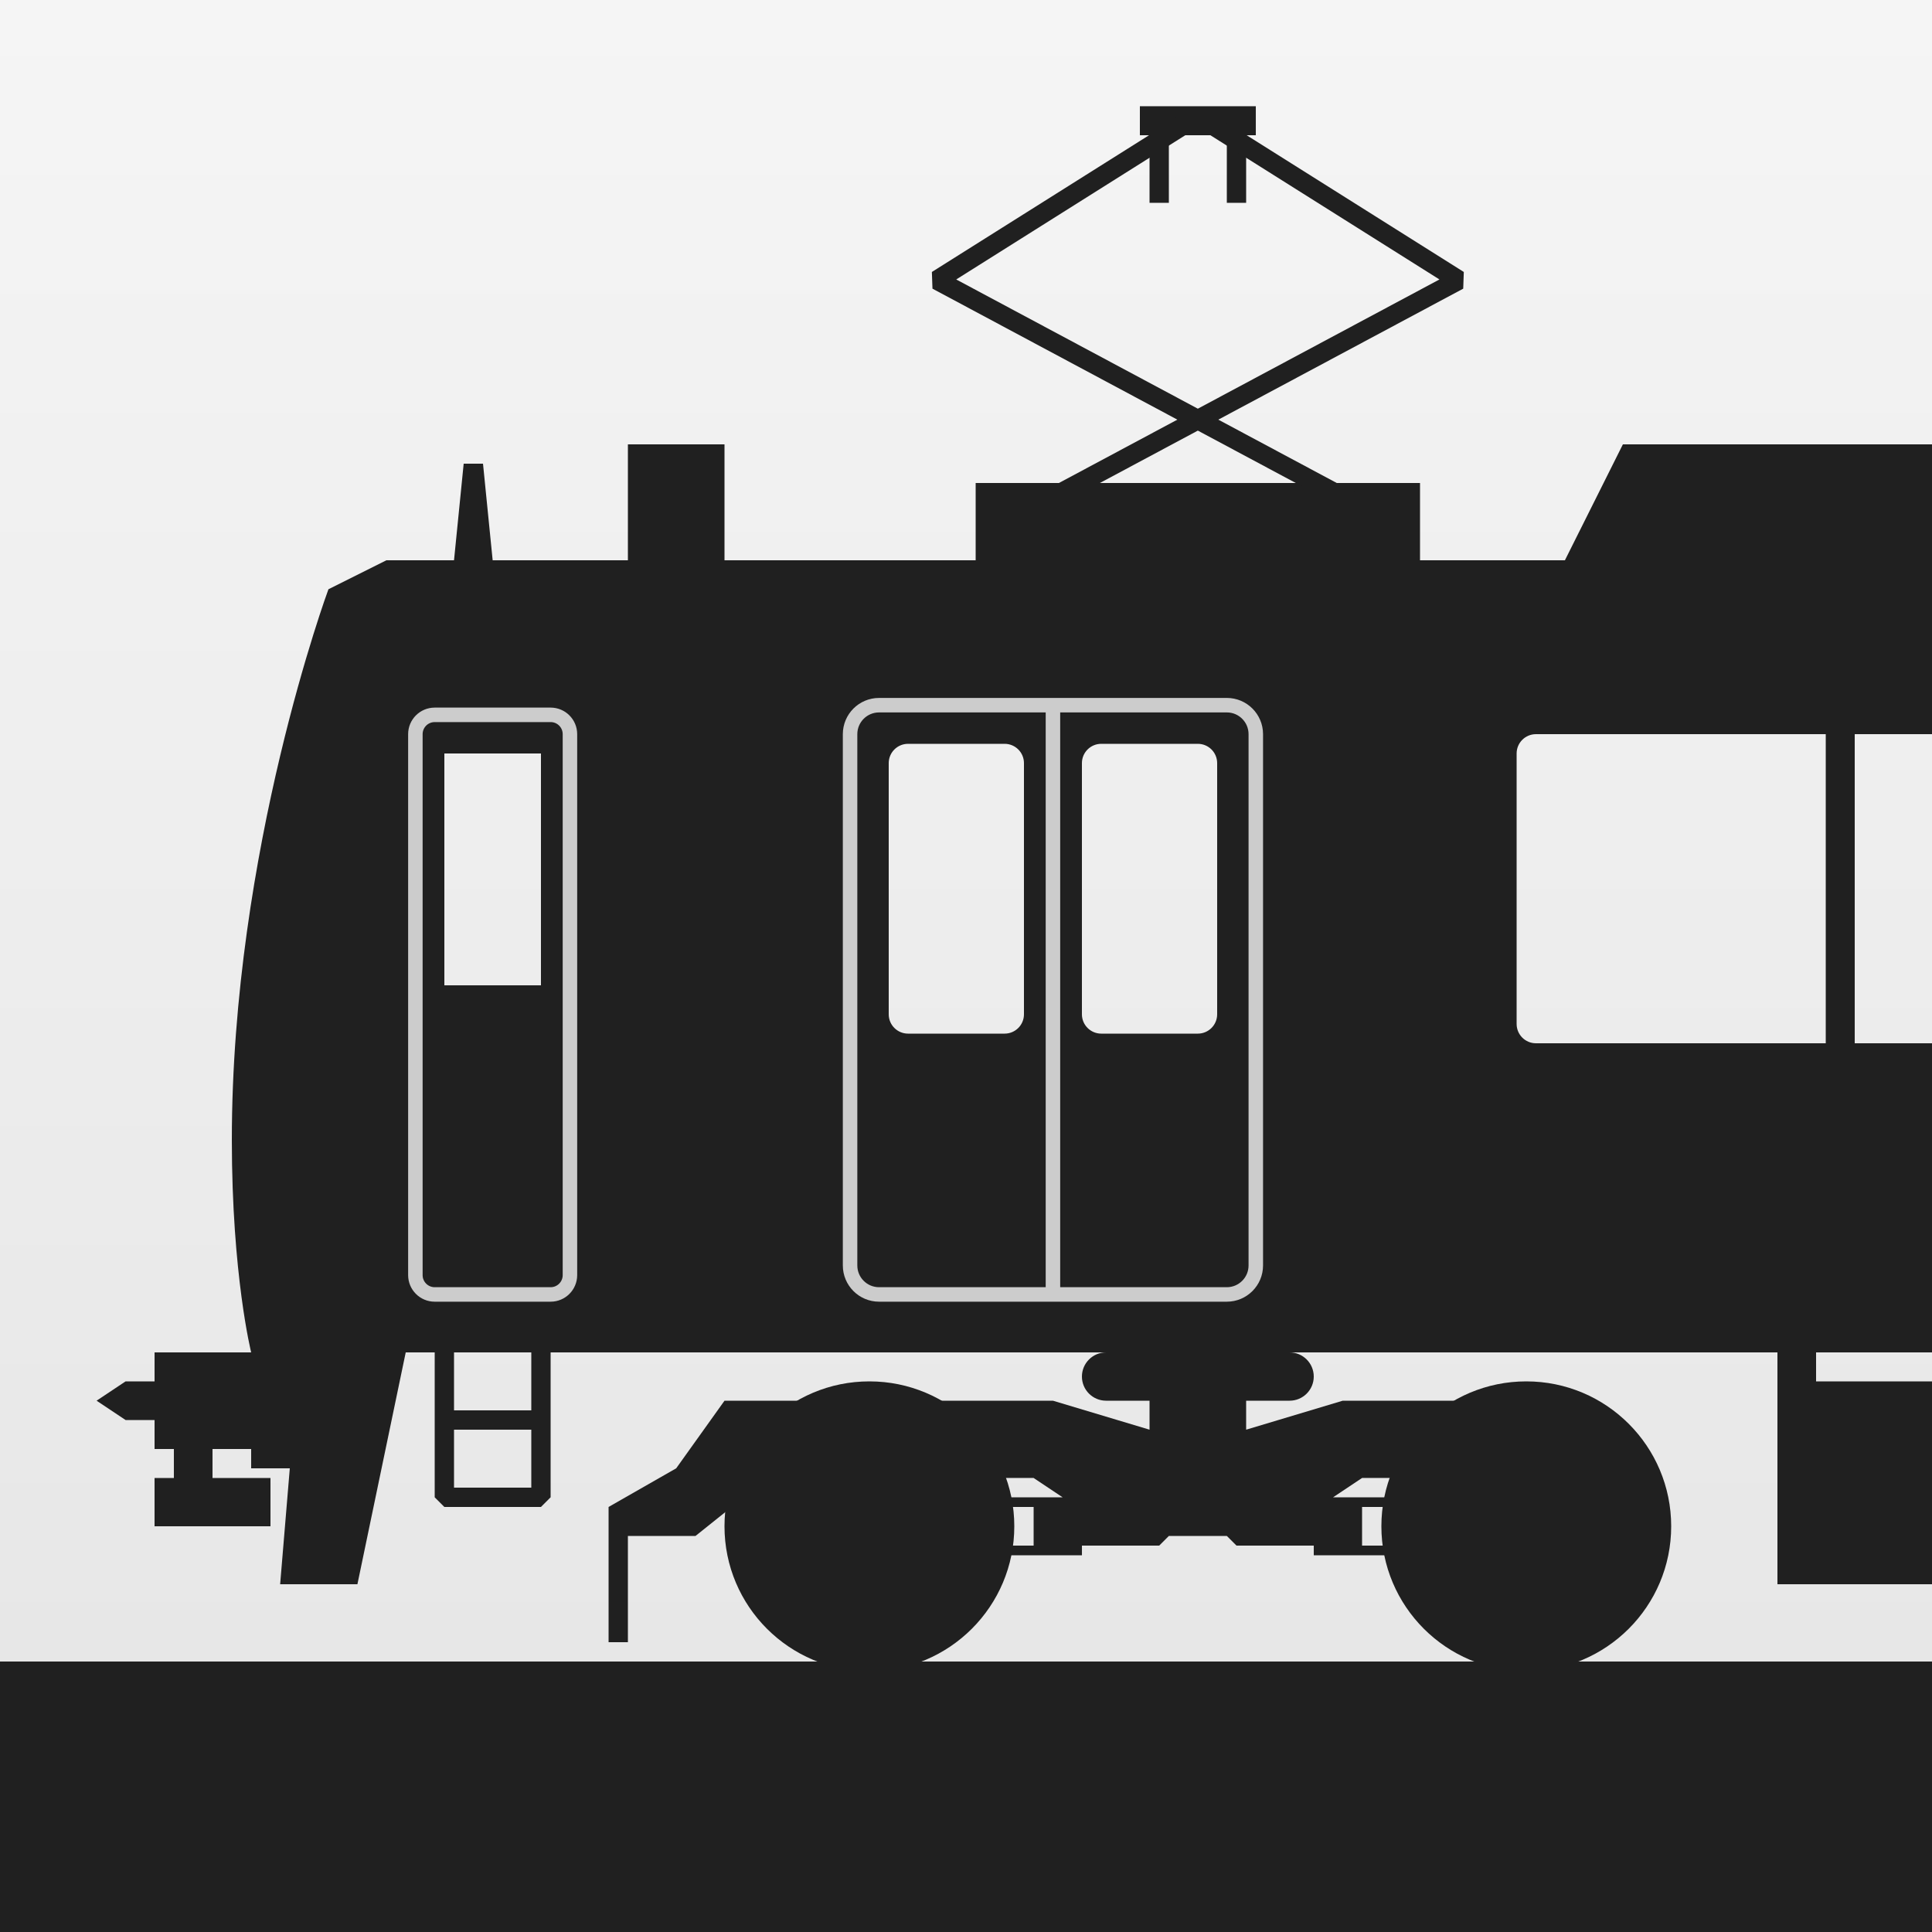
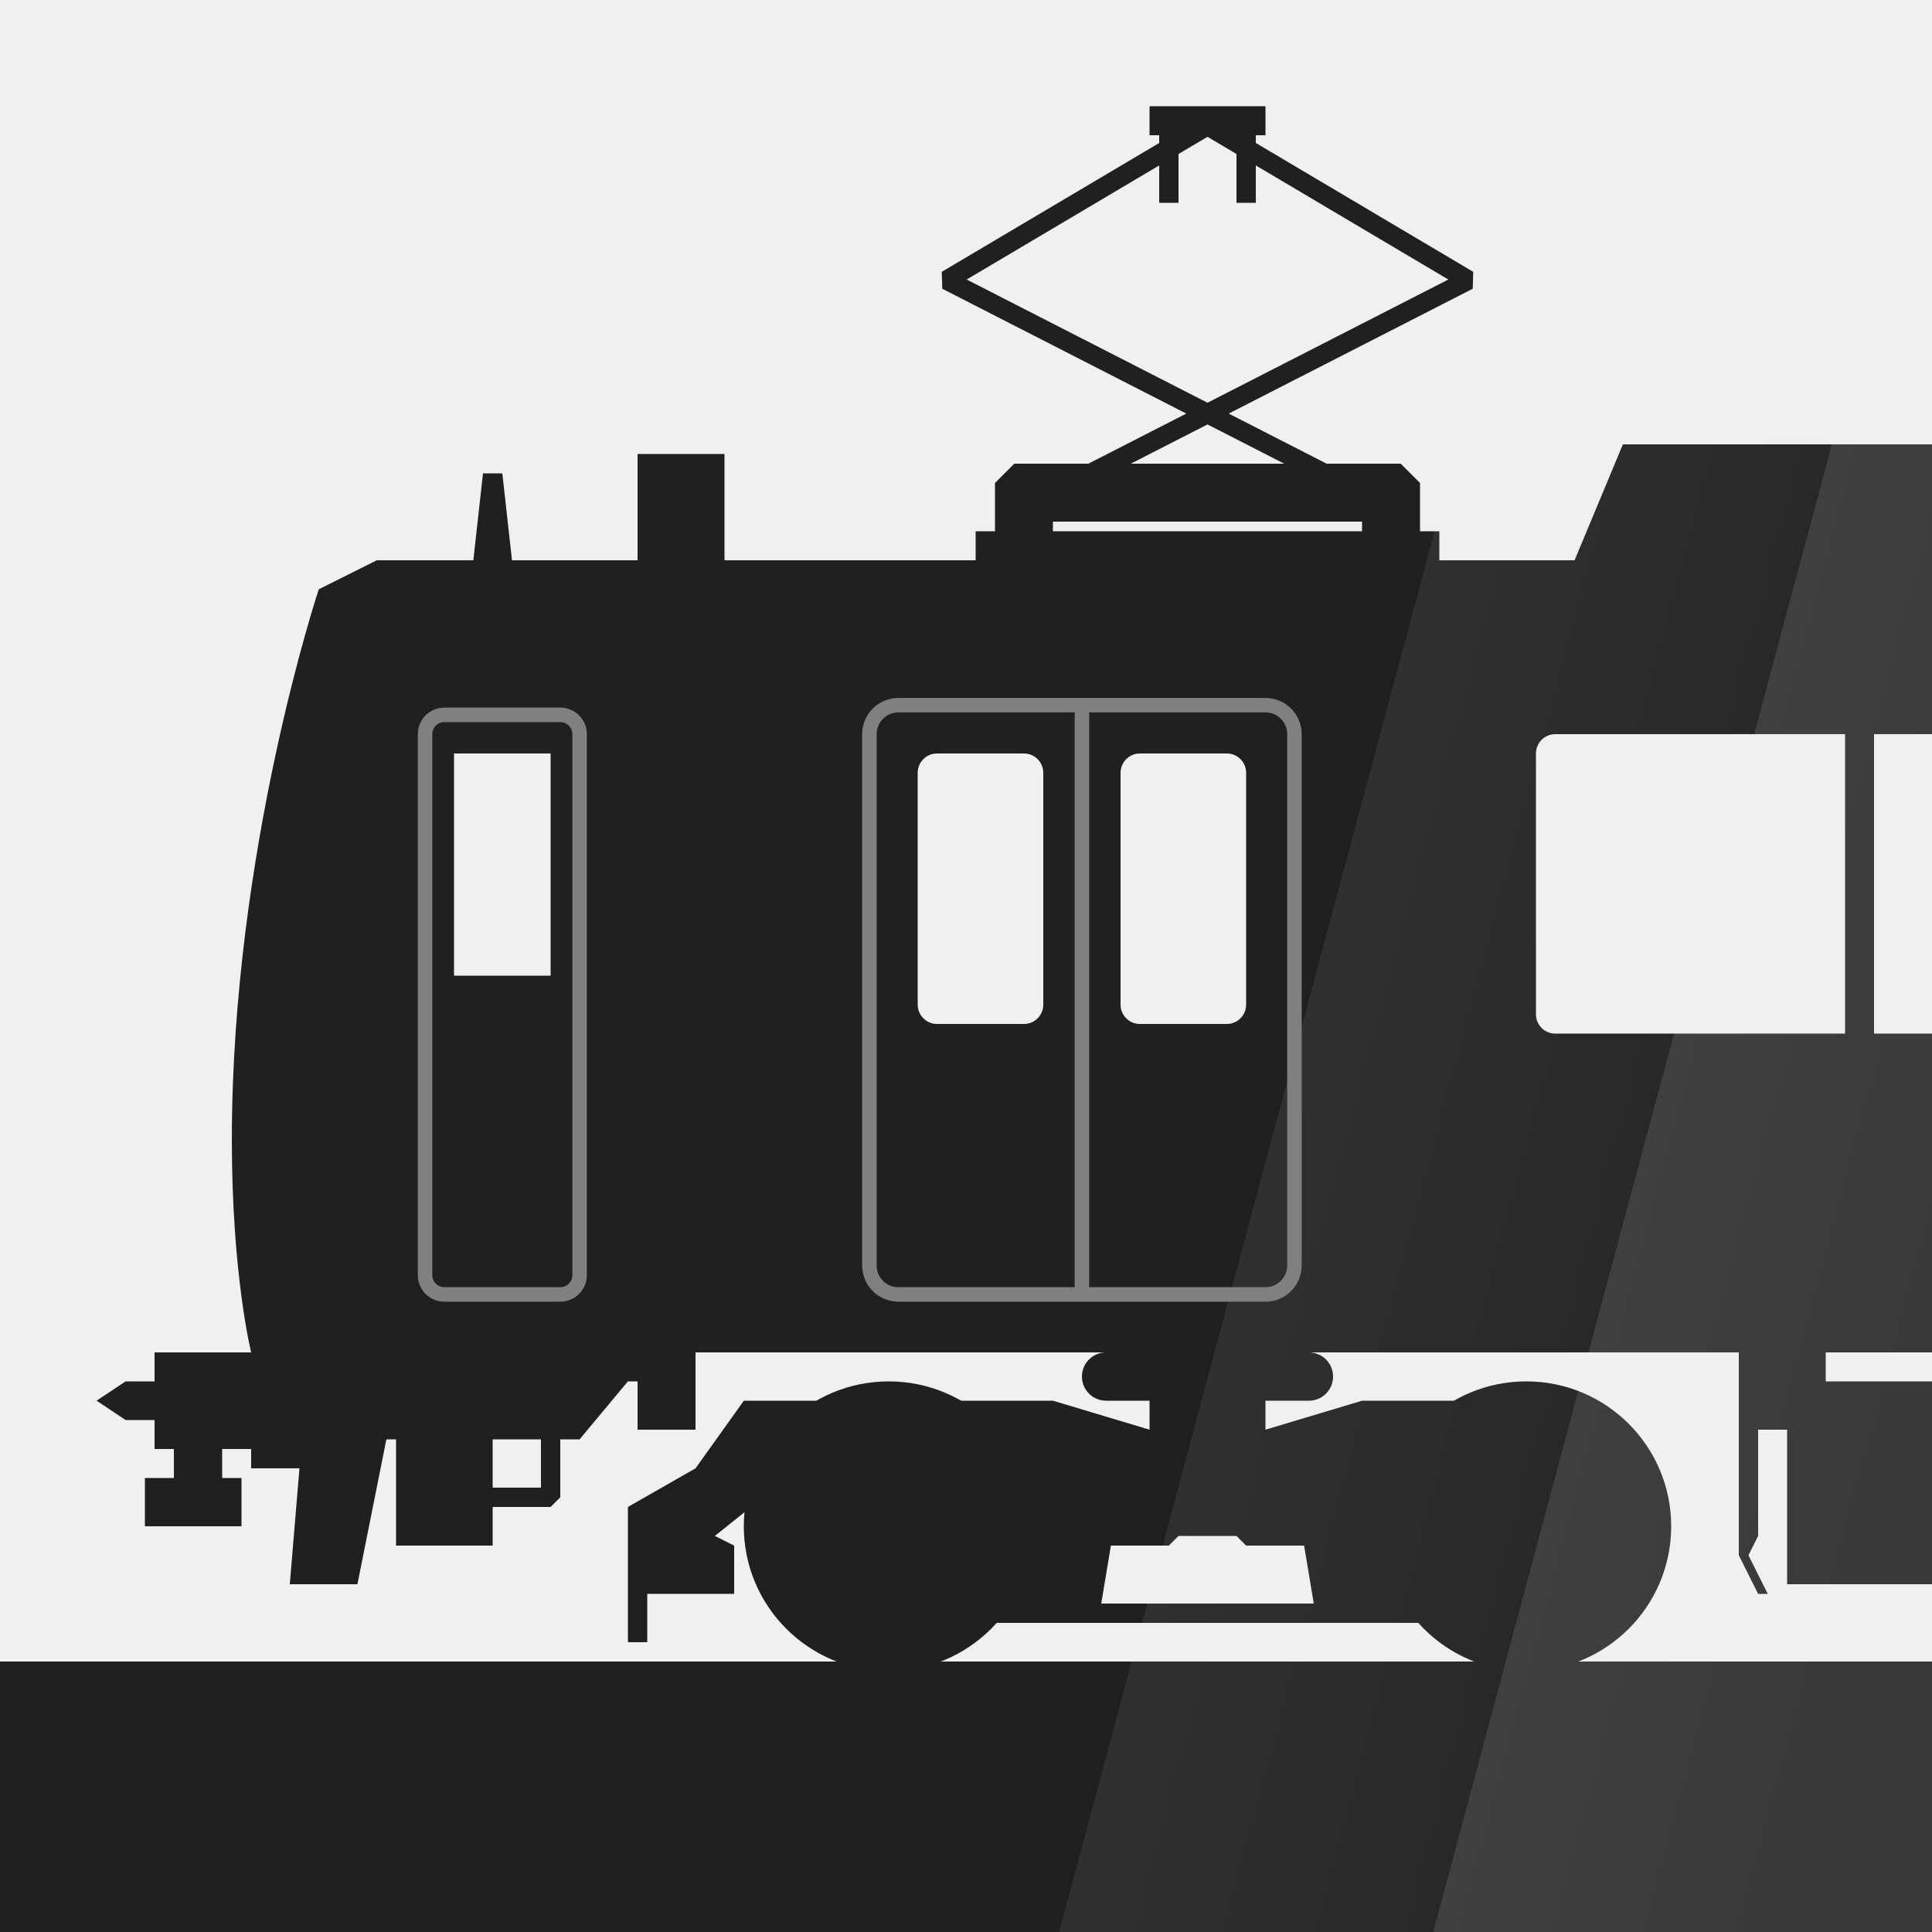
<svg xmlns="http://www.w3.org/2000/svg" xmlns:xlink="http://www.w3.org/1999/xlink" width="1000" height="1000" viewBox="0 0 264.583 264.583" version="1.1" id="svg5" xml:space="preserve">
  <defs id="defs2">
-     <linearGradient id="linearGradient3">
-       <stop style="stop-color:#f7f7f7;stop-opacity:1;" offset="0" id="stop1" />
-       <stop style="stop-color:#e7e7e7;stop-opacity:1;" offset="1" id="stop3" />
+     <linearGradient id="linearGradient1">
+       <stop style="stop-color:#202020;stop-opacity:1;" offset="0.66" id="stop8" />
+       <stop style="stop-color:#303030;stop-opacity:1;" offset="0.66" id="stop14" />
+       <stop style="stop-color:#282828;stop-opacity:1;" offset="0.83" id="stop15" />
+       <stop style="stop-color:#404040;stop-opacity:1;" offset="0.83" id="stop16" />
+       <stop style="stop-color:#383838;stop-opacity:1;" offset="1" id="stop17" />
    </linearGradient>
-     <linearGradient id="linearGradient2">
-       <stop style="stop-color:#333333;stop-opacity:1;" offset="0" id="stop2" />
-       <stop style="stop-color:#222222;stop-opacity:1;" offset="1" id="stop7" />
+     <linearGradient id="linearGradient11">
+       <stop style="stop-color:#ffffff;stop-opacity:1;" offset="0.66" id="stop6" />
+       <stop style="stop-color:#efefef;stop-opacity:1;" offset="0.66" id="stop7" />
+       <stop style="stop-color:#f7f7f7;stop-opacity:1;" offset="0.83" id="stop9" />
+       <stop style="stop-color:#dfdfdf;stop-opacity:1;" offset="0.83" id="stop10" />
+       <stop style="stop-color:#e7e7e7;stop-opacity:1;" offset="1" id="stop11" />
    </linearGradient>
-     <linearGradient xlink:href="#linearGradient3" id="linearGradient7" x1="0" y1="0" x2="1.5011718e-06" y2="232.833" gradientUnits="userSpaceOnUse" gradientTransform="matrix(1.25,0,0,1.119318,-33.07292,-33.07292)" />
-     <linearGradient xlink:href="#linearGradient2" id="linearGradient1" gradientUnits="userSpaceOnUse" gradientTransform="matrix(1,0,0,0.9772727,-2.645834,-16.40417)" x1="0" y1="0" x2="0" y2="232.833" />
+     <linearGradient xlink:href="#linearGradient1" id="linearGradient2" x1="-8.271" y1="89.336" x2="272.854" y2="164.664" gradientUnits="userSpaceOnUse" />
+     <linearGradient xlink:href="#linearGradient1" id="linearGradient3" x1="-8.271" y1="94.628" x2="272.854" y2="169.955" gradientUnits="userSpaceOnUse" />
+     <linearGradient xlink:href="#linearGradient1" id="linearGradient4" x1="-8.271" y1="89.336" x2="272.854" y2="164.664" gradientUnits="userSpaceOnUse" />
+     <linearGradient xlink:href="#linearGradient11" id="linearGradient12" x1="-10.916" y1="78.224" x2="270.208" y2="153.551" gradientUnits="userSpaceOnUse" />
  </defs>
  <g id="g300" style="display:none" transform="translate(2.645834,16.40417)">
-     <rect style="display:inline;fill:#ffffff;fill-opacity:1;stroke-width:0;stroke-linecap:round;stroke-linejoin:round" id="rect302" width="264.583" height="37.042" x="-2.646" y="211.137" />
-     <path id="rect301" style="display:inline;fill:url(#linearGradient1);fill-opacity:1;stroke:none;stroke-width:16.028;stroke-linecap:round;paint-order:stroke fill markers" d="M -2.646,-16.404 V 211.137 H 261.937 l 2e-5,-227.542 z" />
+     <path id="rect301" style="display:inline;fill:#303030;fill-opacity:1;stroke:none;stroke-width:16.028;stroke-linecap:round;paint-order:stroke fill markers" d="M -2.646,-16.404 V 211.137 H 261.937 l 2e-5,-227.542 z" />
+     <rect style="display:inline;fill:url(#linearGradient12);stroke-width:0;stroke-linecap:round;stroke-linejoin:round" id="rect302" width="264.583" height="37.042" x="-2.646" y="211.137" />
  </g>
  <g id="g100" style="display:inline">
-     <rect style="display:inline;fill:#202020;fill-opacity:1;stroke-width:0;stroke-linecap:round;stroke-linejoin:round" id="rect102" width="330.729" height="70.115" x="-33.073" y="227.542" />
-     <path id="rect101" style="display:inline;fill:url(#linearGradient7);fill-opacity:1;stroke:none;stroke-width:16.028;stroke-linecap:round;paint-order:stroke fill markers" d="M -33.073,-33.073 V 227.542 H 297.656 l 2e-5,-260.615 z" />
+     <path id="rect101" style="display:inline;fill:#f0f0f0;fill-opacity:1;stroke:none;stroke-width:16.028;stroke-linecap:round;paint-order:stroke fill markers" d="M -33.073,-33.073 V 227.542 H 297.656 l 2e-5,-260.615 z" />
+     <rect style="display:inline;fill:url(#linearGradient3);fill-opacity:1;stroke-width:0;stroke-linecap:round;stroke-linejoin:round" id="rect102" width="330.729" height="70.115" x="-33.073" y="227.542" />
  </g>
  <g id="layer1" style="display:inline" transform="translate(0,5.291667)">
-     <circle style="display:inline;fill:#202020;fill-opacity:1;stroke-width:0;stroke-linecap:round;stroke-linejoin:round" id="path3" cx="209.021" cy="203.729" r="19.844" />
-     <circle style="display:inline;fill:#202020;fill-opacity:1;stroke-width:0;stroke-linecap:round;stroke-linejoin:round" id="path2" cx="119.062" cy="203.729" r="19.844" />
-     <path id="path1" style="display:inline;fill:#202020;fill-opacity:1;stroke:none;stroke-width:0;stroke-linecap:round;stroke-linejoin:round;stroke-opacity:1" d="m 156.104,9.26 v 3.969 h 1.323 v 9.26 h 2.646 v -9.26 h 7.938 v 9.26 h 2.646 v -9.26 h 1.323 V 9.26 Z M 85.99,55.563 v 15.875 H 67.469 L 66.146,58.208 h -2.646 l -1.323,13.229 h -9.26 l -7.938,3.969 c 0,0 -13.229,35.719 -13.229,75.406 0,18.521 2.646,29.104 2.646,29.104 H 21.167 v 3.969 h -3.969 l -3.969,2.646 3.969,2.646 h 3.969 v 3.969 H 23.812 v 3.969 h -2.646 v 6.615 h 15.875 v -6.615 h -7.938 v -3.969 h 5.292 v 2.646 H 39.688 l -1.323,15.875 h 10.583 l 6.615,-31.75 h 95.911 c -1.827,0 -3.307,1.481 -3.307,3.307 0,1.827 1.481,3.307 3.307,3.307 h 5.953 V 190.5 l -13.229,-3.969 H 99.219 l -6.615,9.26 -9.26,5.292 -2e-6,18.521 h 2.646 l 2e-6,-14.552 H 95.25 l 6.615,-5.292 v -2.646 h 39.688 l 3.969,2.646 h -19.844 v 1.323 h 15.875 v 5.292 h -15.875 v 1.323 h 22.49 V 206.375 H 158.75 l 1.323,-1.323 h 7.938 l 1.323,1.323 h 10.583 v 1.323 h 22.49 V 206.375 h -15.875 v -5.292 h 15.875 v -1.323 H 182.562 l 3.969,-2.646 h 29.104 v -10.583 h -31.75 L 170.656,190.5 v -3.969 h 5.953 c 1.827,0 3.307,-1.481 3.307,-3.307 0,-1.827 -1.481,-3.307 -3.307,-3.307 h 66.807 v 31.75 h 35.719 v -31.75 h 9.26 V 206.375 h 9.26 V 179.917 55.563 H 222.25 l -7.938,15.875 H 194.469 V 60.854 H 133.615 V 71.438 H 99.219 v -15.875 z M 210.344,95.25 h 39.688 v 42.333 h -39.688 c -1.461,0 -2.646,-1.185 -2.646,-2.646 V 97.896 c 0,-1.461 1.185,-2.646 2.646,-2.646 z m 43.656,0 h 39.688 c 1.461,0 2.646,1.185 2.646,2.646 V 134.938 c 0,1.461 -1.185,2.646 -2.646,2.646 H 254 Z m -129.646,1.323 h 13.229 c 1.461,0 2.646,1.185 2.646,2.646 v 34.396 c 0,1.461 -1.185,2.646 -2.646,2.646 h -13.229 c -1.461,0 -2.646,-1.185 -2.646,-2.646 V 99.219 c 0,-1.461 1.185,-2.646 2.646,-2.646 z m 26.458,0 h 13.229 c 1.461,0 2.646,1.185 2.646,2.646 v 34.396 c 0,1.461 -1.185,2.646 -2.646,2.646 H 150.812 c -1.461,0 -2.646,-1.185 -2.646,-2.646 V 99.219 c 0,-1.461 1.185,-2.646 2.646,-2.646 z m -89.958,1.323 H 74.083 V 129.646 H 60.854 Z M 248.708,179.917 h 25.135 v 3.969 h -25.135 z" clip-path="none" />
-     <g id="g10" transform="translate(-1.6919998e-6,5.291665)" style="display:inline;stroke:#cccccc;stroke-opacity:1">
-       <path id="rect11" style="fill:none;fill-opacity:0.502;stroke:#cccccc;stroke-width:1.984;stroke-dasharray:none;stroke-opacity:1;paint-order:stroke fill markers" d="m 59.531,87.313 c -1.461,0 -2.646,1.185 -2.646,2.646 v 74.083 c 0,1.461 1.185,2.646 2.646,2.646 h 15.875 c 1.461,0 2.646,-1.185 2.646,-2.646 V 89.958 c 0,-1.461 -1.185,-2.646 -2.646,-2.646 z" />
-       <path id="rect12" style="fill:none;fill-opacity:0.502;stroke:#cccccc;stroke-width:1.984;stroke-dasharray:none;stroke-opacity:1;paint-order:stroke fill markers" d="m 120.385,85.99 c -2.192,0 -3.969,1.777 -3.969,3.969 v 72.76 c 0,2.192 1.777,3.969 3.969,3.969 h 47.625 c 2.192,0 3.969,-1.777 3.969,-3.969 V 89.958 c 0,-2.192 -1.777,-3.969 -3.969,-3.969 z" />
-       <path style="fill:none;fill-opacity:0.502;stroke:#cccccc;stroke-width:1.984;stroke-dasharray:none;stroke-opacity:1;paint-order:stroke fill markers" d="M 144.198,85.99 V 166.688" id="path13" />
+     <circle style="display:inline;fill:url(#linearGradient4);fill-opacity:1;stroke-width:0;stroke-linecap:round;stroke-linejoin:round" id="path3" cx="209.021" cy="203.729" r="19.844" />
+     <circle style="display:inline;fill:#202020;fill-opacity:1;stroke-width:0;stroke-linecap:round;stroke-linejoin:round" id="path2" cx="121.708" cy="203.729" r="19.844" />
+     <path id="path1" clip-path="none" style="display:inline;fill:url(#linearGradient2);fill-opacity:1;stroke:none;stroke-width:0;stroke-linecap:round;stroke-linejoin:round;stroke-opacity:1" d="M 157.427,9.26 V 13.229 H 158.75 v 9.26 h 2.646 v -9.26 h 7.938 v 9.26 h 2.646 v -9.26 h 1.323 V 9.26 Z M 222.25,55.562 l -6.615,15.875 h -18.521 v -3.969 h -2.646 v -6.615 l -2.646,-2.646 h -52.917 l -2.646,2.646 v 6.615 h -2.646 V 71.438 H 99.219 V 56.885 H 87.313 V 71.438 H 70.115 L 68.792,59.531 H 66.146 L 64.823,71.438 H 51.594 l -7.938,3.969 c 0,0 -11.906,35.719 -11.906,75.406 0,18.521 2.646,29.104 2.646,29.104 H 21.167 v 3.969 h -3.969 l -3.969,2.646 3.969,2.646 h 3.969 v 3.969 H 23.812 v 3.969 h -3.969 v 6.615 h 13.229 v -6.615 h -2.646 v -3.969 h 3.969 v 2.646 h 6.615 l -1.323,15.875 h 9.26 l 3.969,-19.844 h 1.323 V 206.375 H 67.469 V 191.823 H 79.375 l 6.615,-7.938 h 1.323 V 190.5 h 7.938 v -10.583 h 56.224 c -1.827,0 -3.307,1.481 -3.307,3.307 0,1.827 1.481,3.307 3.307,3.307 h 5.953 V 190.5 l -13.229,-3.969 h -42.333 l -6.615,9.26 -9.26,5.292 v 18.521 h 2.646 v -6.615 H 100.542 V 206.375 l -2.646,-1.323 6.615,-5.292 v -2.646 H 127 v 19.844 h 76.729 v -19.844 h 13.229 V 186.531 H 186.531 L 173.302,190.5 v -3.969 h 5.953 c 1.827,0 3.307,-1.481 3.307,-3.307 0,-1.827 -1.481,-3.307 -3.307,-3.307 H 238.125 v 27.781 l 2.646,5.292 h 1.323 l -2.646,-5.292 1.323,-2.646 V 190.5 h 3.969 v 21.167 h 35.719 v -31.75 h 9.26 v 25.135 h 7.938 v -69.146 c -0.389,0.225 -0.841,0.354 -1.323,0.354 H 256.646 V 95.25 h 39.688 c 0.482,0 0.934,0.129 1.323,0.354 V 55.562 Z m -78.052,10.583 h 42.333 v 1.323 h -42.333 z m 68.792,29.104 h 39.688 v 41.01 h -39.688 c -1.461,0 -2.646,-1.185 -2.646,-2.646 V 97.896 c 0,-1.461 1.185,-2.646 2.646,-2.646 z M 62.177,97.896 H 75.406 V 128.323 H 62.177 Z m 66.146,0 h 11.906 c 1.461,0 2.646,1.185 2.646,2.646 v 31.75 c 0,1.461 -1.185,2.646 -2.646,2.646 h -11.906 c -1.461,0 -2.646,-1.185 -2.646,-2.646 v -31.75 c 0,-1.461 1.185,-2.646 2.646,-2.646 z m 27.781,0 h 11.906 c 1.461,0 2.646,1.185 2.646,2.646 v 31.75 c 0,1.461 -1.185,2.646 -2.646,2.646 h -11.906 c -1.461,0 -2.646,-1.185 -2.646,-2.646 v -31.75 c 0,-1.461 1.185,-2.646 2.646,-2.646 z m 93.927,82.021 h 25.135 v 3.969 h -25.135 z m -88.635,25.135 h 7.938 l 1.323,1.323 h 7.938 l 1.323,7.938 H 150.812 l 1.323,-7.938 h 7.938 z" />
+     <g id="g10" transform="translate(-1.6919998e-6,5.291665)" style="display:inline;stroke:#808080;stroke-opacity:1">
+       <path id="rect11" style="fill:none;fill-opacity:0.502;stroke:#808080;stroke-width:1.984;stroke-dasharray:none;stroke-opacity:1;paint-order:stroke fill markers" d="m 60.854,87.313 c -1.461,0 -2.646,1.185 -2.646,2.646 v 74.083 c 0,1.461 1.185,2.646 2.646,2.646 h 15.875 c 1.461,0 2.646,-1.185 2.646,-2.646 V 89.958 c 0,-1.461 -1.185,-2.646 -2.646,-2.646 z" />
+       <path id="rect12" style="fill:none;fill-opacity:0.502;stroke:#808080;stroke-width:1.984;stroke-dasharray:none;stroke-opacity:1;paint-order:stroke fill markers" d="m 123.031,85.99 c -2.192,0 -3.969,1.777 -3.969,3.969 v 72.76 c 0,2.192 1.777,3.969 3.969,3.969 h 50.271 c 2.192,0 3.969,-1.777 3.969,-3.969 V 89.958 c 0,-2.192 -1.777,-3.969 -3.969,-3.969 z" />
+       <path style="fill:none;fill-opacity:0.502;stroke:#808080;stroke-width:1.984;stroke-dasharray:none;stroke-opacity:1;paint-order:stroke fill markers" d="M 148.167,85.99 V 166.688" id="path13" />
    </g>
    <g id="g20" style="display:inline;stroke:#202020;stroke-opacity:1" transform="translate(0,5.291666)">
-       <path style="fill:none;fill-opacity:0.997;stroke:#202020;stroke-width:2.646;stroke-linecap:square;stroke-linejoin:bevel;stroke-dasharray:none;stroke-opacity:1;paint-order:stroke fill markers" d="m 60.854,174.625 v 19.844 H 74.083 V 174.625" id="path21" />
-       <path style="fill:#44ccee;fill-opacity:1;stroke:#202020;stroke-width:2.646;stroke-dasharray:none;stroke-opacity:1;paint-order:stroke fill markers" d="M 60.854,183.885 H 74.083" id="path22" />
-       <path style="fill:none;fill-opacity:1;stroke:#202020;stroke-width:2.646;stroke-linecap:square;stroke-linejoin:bevel;stroke-dasharray:none;stroke-opacity:1;paint-order:stroke fill markers" d="M 185.208,58.208 128.323,27.781 164.042,5.292 199.76,27.781 142.875,58.208" id="path23" />
+       <path style="display:inline;stroke:#202020;stroke-opacity:1;fill:none;fill-opacity:1;stroke-width:2.646;stroke-linecap:square;stroke-linejoin:bevel;stroke-dasharray:none;paint-order:stroke fill markers" d="M 186.531,56.885 129.646,27.781 165.365,6.615 201.083,27.781 144.198,56.885" id="path21" />
+       <path style="fill:none;fill-opacity:0.997;stroke:#202020;stroke-width:2.646;stroke-linecap:square;stroke-linejoin:bevel;stroke-dasharray:none;stroke-opacity:1;paint-order:stroke fill markers" d="m 62.177,174.625 v 19.844 H 75.406 V 174.625" id="path22" />
    </g>
  </g>
</svg>
